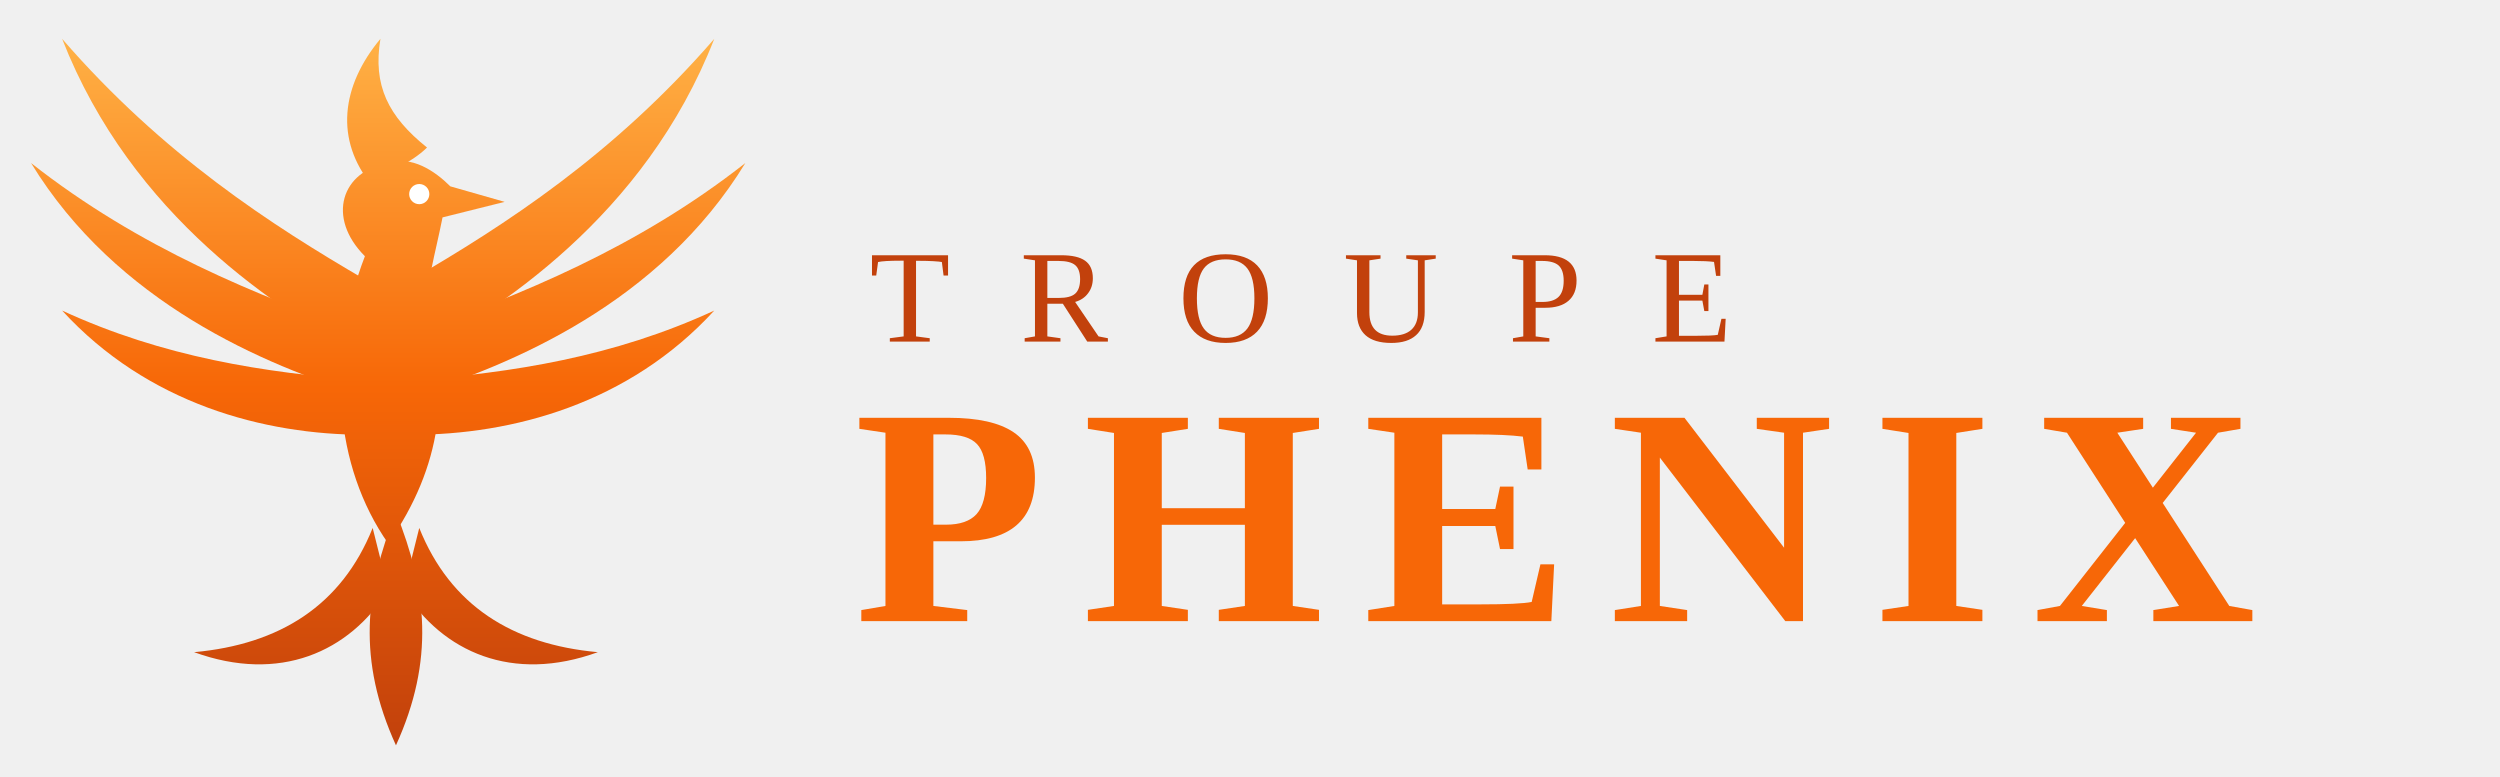
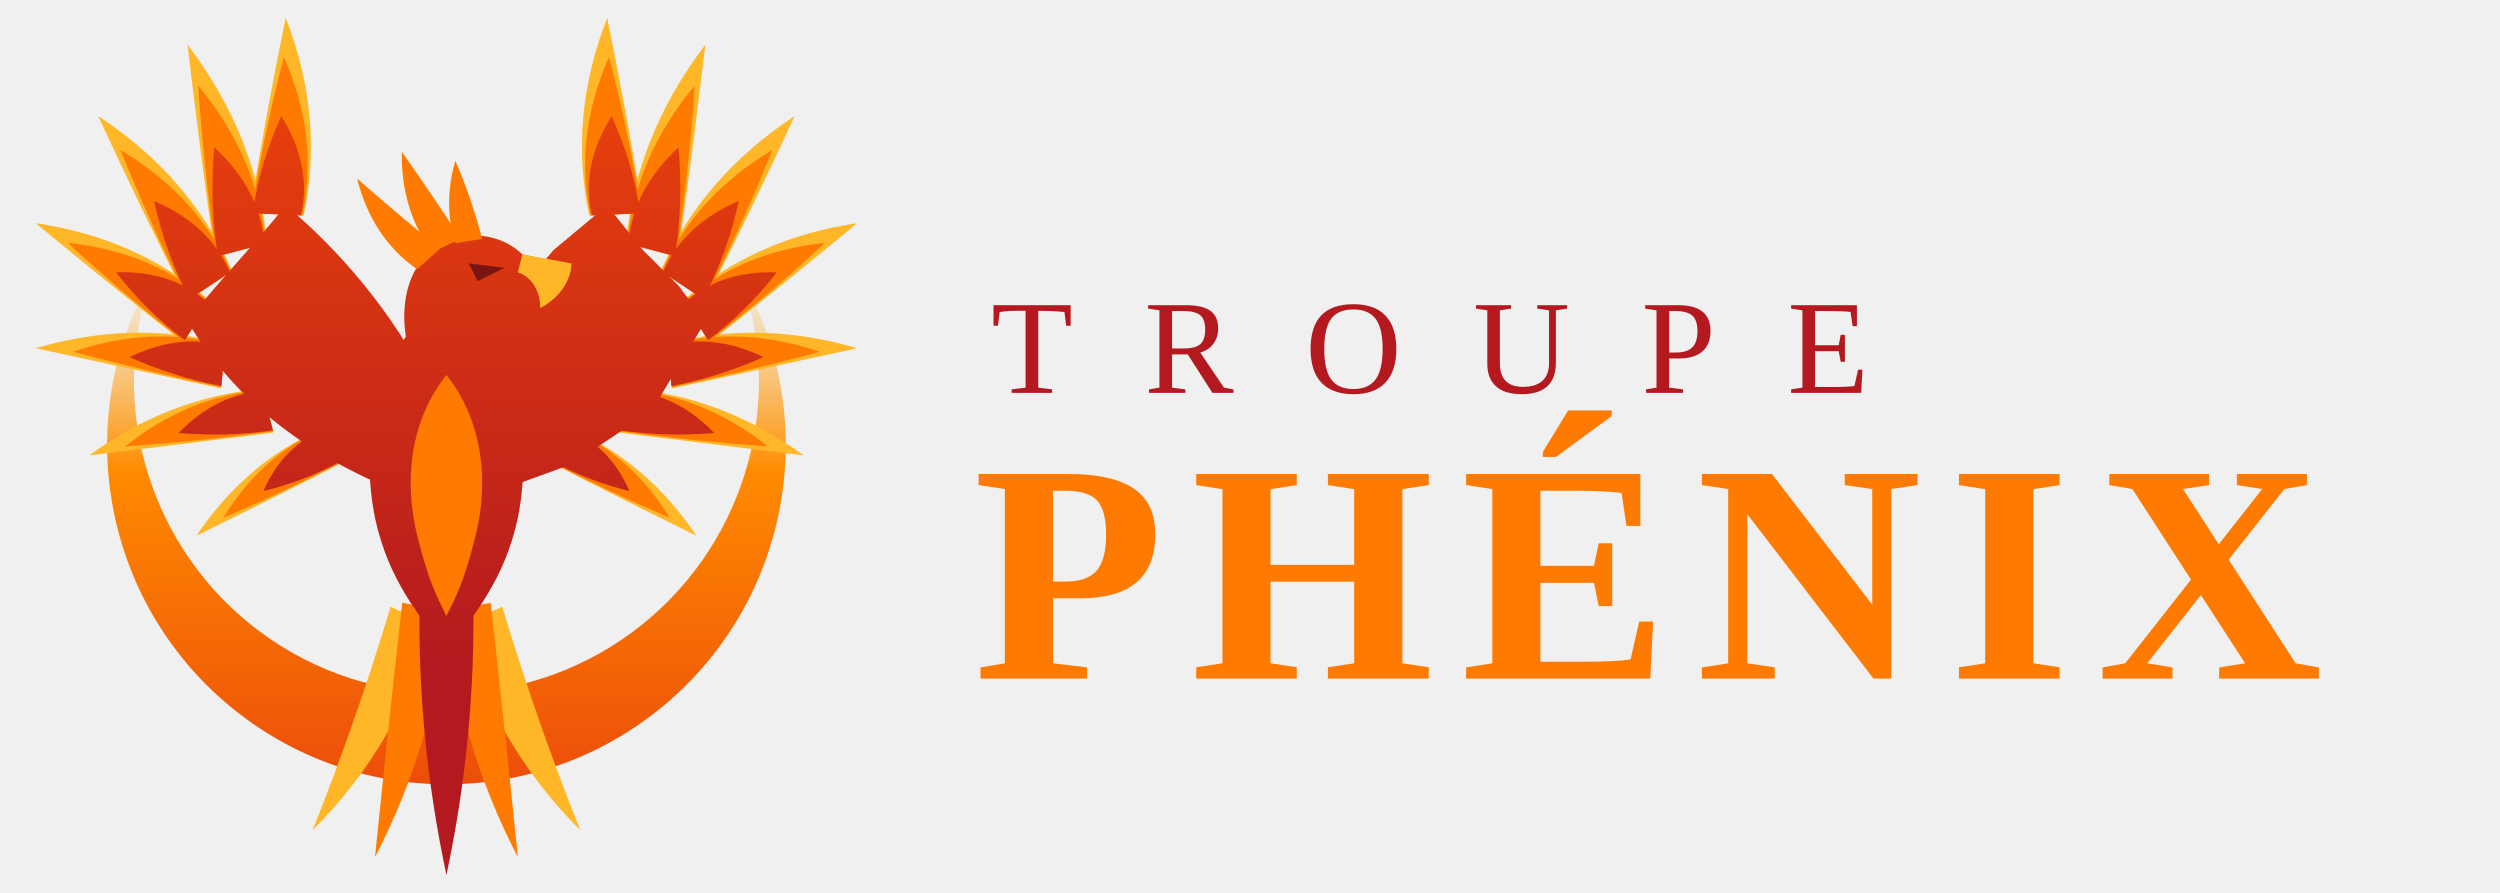
- <svg xmlns="http://www.w3.org/2000/svg" viewBox="0 0 322 100">
+ <svg xmlns="http://www.w3.org/2000/svg" viewBox="0 0 560 200">
  <defs>
-     <linearGradient id="fire" gradientUnits="userSpaceOnUse" x1="50" y1="96" x2="50" y2="4">
-       <stop offset="0" stop-color="#C2410C" />
-       <stop offset=".5" stop-color="#F76707" />
-       <stop offset="1" stop-color="#FFB347" />
+     <linearGradient id="red" gradientUnits="userSpaceOnUse" x1="0" y1="150" x2="0" y2="20">
+       <stop offset="0" stop-color="#B3191F" />
+       <stop offset="1" stop-color="#E8410C" />
+     </linearGradient>
+     <linearGradient id="ring" gradientUnits="userSpaceOnUse" x1="0" y1="60" x2="0" y2="190">
+       <stop offset="0" stop-color="#FFB627" stop-opacity="0" />
+       <stop offset=".35" stop-color="#FF8A00" />
+       <stop offset="1" stop-color="#E8410C" />
    </linearGradient>
  </defs>
-   <g fill="url(#fire)">
-     <g id="w">
-       <path d="M47 46 C36 40 17 28 8 5 C21 20 35 29 47 36 Z" />
-       <path d="M47 51 C34 47 15 39 4 21 C18 32 33 38 47 43 Z" />
-       <path d="M47 56 C34 56 19 52 8 40 C21 46 34 48 47 49 Z" />
-     </g>
-     <use href="#w" transform="matrix(-1 0 0 1 100 0)" />
-     <path d="M47 33 C42 28 44 22 50 21 C53 20 56 22 58 24 L65 26 L57 28 C56 33 55 36 55 40 C58 50 57 60 50 70 C43 60 42 46 47 33 Z" />
-     <path d="M48 24 C43 18 44 11 49 5 C48 11 50 15 55 19 C53 21 50 22 48 24 Z" />
-     <path d="M51 66 C47 76 46 85 51 96 C56 85 55 76 51 66 Z" />
-     <path d="M48 68 C44 78 36 83 25 84 C36 88 45 84 50 76 Z" />
-     <path d="M54 68 C58 78 66 83 77 84 C66 88 57 84 52 76 Z" />
-   </g>
-   <circle cx="54" cy="25" r="1.3" fill="#fff" />
-   <g font-family="Georgia, 'Times New Roman', serif" fill="#C2410C">
-     <text x="112" y="44" font-size="17" letter-spacing="9">TROUPE</text>
-     <text x="110" y="80" font-size="40" font-weight="700" letter-spacing="5" fill="#F76707">PHENIX</text>
+   <path d="M34 62 A76 76 0 1 0 166 62 A70 70 0 1 1 34 62Z" fill="url(#ring)" />
+   <path d="M87.5 135.9 Q79.8 161.5 70.0 186.0 Q89.8 166.1 96.5 140.1Z" fill="#FFB627" />
+   <path d="M103.5 140.1 Q110.2 166.1 130.0 186.0 Q120.2 161.5 112.5 135.9Z" fill="#FFB627" />
+   <path d="M90.1 135.0 Q86.9 163.5 84.0 192.0 Q97.7 165.6 99.9 137.0Z" fill="#FF7A00" />
+   <path d="M100.1 137.0 Q102.3 165.6 116.0 192.0 Q113.1 163.5 109.9 135.0Z" fill="#FF7A00" />
+   <path d="M94.0 134.0 Q93.4 165.0 100.0 196.0 Q106.6 165.0 106.0 134.0Z" fill="url(#red)" />
+   <path d="M68.0 48.3 Q72.7 26.4 64.0 4.0 Q59.5 25.8 56.0 47.7Z" fill="#FFB627" />
+   <path d="M 132.0 48.3 Q 127.3 26.4 136.0 4.0 Q 140.5 25.8 144.0 47.7 Z" fill="#FFB627" />
+   <path d="M59.8 54.5 Q57.6 30.5 42.0 10.0 Q44.8 33.8 48.2 57.5Z" fill="#FFB627" />
+   <path d="M 140.2 54.5 Q 142.4 30.5 158.0 10.0 Q 155.2 33.8 151.8 57.5 Z" fill="#FFB627" />
+   <path d="M52.0 60.7 Q42.7 39.6 22.0 26.0 Q31.6 46.9 42.0 67.3Z" fill="#FFB627" />
+   <path d="M 148.0 60.7 Q 157.3 39.6 178.0 26.0 Q 168.4 46.9 158.0 67.3 Z" fill="#FFB627" />
+   <path d="M46.9 67.3 Q30.7 53.3 8.0 50.0 Q24.4 63.6 41.1 76.7Z" fill="#FFB627" />
+   <path d="M 153.1 67.3 Q 169.3 53.3 192.0 50.0 Q 175.6 63.6 158.9 76.7 Z" fill="#FFB627" />
+   <path d="M50.5 77.0 Q29.8 71.6 8.0 78.0 Q28.8 82.5 49.5 87.0Z" fill="#FFB627" />
+   <path d="M 149.5 77.0 Q 170.2 71.6 192.0 78.0 Q 171.2 82.5 150.5 87.0 Z" fill="#FFB627" />
+   <path d="M58.8 87.1 Q38.0 88.9 20.0 102.0 Q40.6 99.5 61.2 96.9Z" fill="#FFB627" />
+   <path d="M 141.2 87.1 Q 162.0 88.9 180.0 102.0 Q 159.4 99.5 138.8 96.9 Z" fill="#FFB627" />
+   <path d="M71.5 96.3 Q54.9 103.8 44.0 120.0 Q60.3 112.0 76.5 103.7Z" fill="#FFB627" />
+   <path d="M 128.5 96.3 Q 145.1 103.8 156.0 120.0 Q 139.7 112.0 123.5 103.7 Z" fill="#FFB627" />
+   <path d="M67.7 48.3 Q71.5 30.8 63.6 12.8 Q59.0 30.2 56.3 47.7Z" fill="#FF7A00" />
+   <path d="M 132.3 48.3 Q 128.5 30.8 136.4 12.8 Q 141.0 30.2 143.7 47.7 Z" fill="#FF7A00" />
+   <path d="M59.5 54.6 Q57.8 35.3 44.4 19.2 Q45.7 38.5 48.5 57.4Z" fill="#FF7A00" />
+   <path d="M 140.5 54.6 Q 142.2 35.3 155.6 19.2 Q 154.3 38.5 151.5 57.4 Z" fill="#FF7A00" />
+   <path d="M51.8 60.9 Q44.4 44.0 27.0 33.6 Q33.9 50.8 42.2 67.1Z" fill="#FF7A00" />
+   <path d="M 148.2 60.9 Q 155.6 44.0 173.0 33.6 Q 166.1 50.8 157.8 67.1 Z" fill="#FF7A00" />
+   <path d="M46.7 67.5 Q33.8 56.3 15.2 54.4 Q27.8 66.1 41.3 76.5Z" fill="#FF7A00" />
+   <path d="M 153.3 67.5 Q 166.2 56.3 184.8 54.4 Q 172.2 66.1 158.7 76.5 Z" fill="#FF7A00" />
+   <path d="M50.5 77.3 Q33.9 72.8 16.4 78.8 Q32.9 83.2 49.5 86.7Z" fill="#FF7A00" />
+   <path d="M 149.5 77.3 Q 166.1 72.8 183.6 78.8 Q 167.1 83.2 150.5 86.7 Z" fill="#FF7A00" />
+   <path d="M58.8 87.4 Q42.2 88.7 28.0 100.0 Q44.7 98.8 61.2 96.6Z" fill="#FF7A00" />
+   <path d="M 141.2 87.4 Q 157.8 88.7 172.0 100.0 Q 155.3 98.8 138.8 96.6 Z" fill="#FF7A00" />
+   <path d="M71.6 96.4 Q58.3 102.4 50.0 116.0 Q63.5 110.2 76.4 103.6Z" fill="#FF7A00" />
+   <path d="M 128.4 96.4 Q 141.7 102.4 150.0 116.0 Q 136.5 110.2 123.6 103.6 Z" fill="#FF7A00" />
+   <path d="M67.4 48.2 Q70.0 37.3 63.0 26.0 Q58.1 36.8 56.6 47.8Z" fill="url(#red)" />
+   <path d="M 132.6 48.2 Q 130.0 37.3 137.0 26.0 Q 141.9 36.8 143.4 47.8 Z" fill="url(#red)" />
+   <path d="M59.2 54.6 Q58.4 42.6 48.0 33.0 Q46.9 45.6 48.8 57.4Z" fill="url(#red)" />
+   <path d="M 140.8 54.6 Q 141.6 42.6 152.0 33.0 Q 153.1 45.6 151.2 57.4 Z" fill="url(#red)" />
+   <path d="M51.5 61.0 Q47.0 50.4 34.5 45.0 Q37.1 56.9 42.5 67.0Z" fill="url(#red)" />
+   <path d="M 148.5 61.0 Q 153.0 50.4 165.5 45.0 Q 162.9 56.9 157.5 67.0 Z" fill="url(#red)" />
+   <path d="M46.6 67.8 Q38.6 60.6 26.0 61.0 Q32.9 69.9 41.4 76.2Z" fill="url(#red)" />
+   <path d="M 153.4 67.8 Q 161.4 60.6 174.0 61.0 Q 167.1 69.9 158.6 76.2 Z" fill="url(#red)" />
+   <path d="M50.4 77.5 Q40.1 74.6 29.0 80.0 Q39.2 84.5 49.6 86.5Z" fill="url(#red)" />
+   <path d="M 149.6 77.5 Q 159.9 74.6 171.0 80.0 Q 160.8 84.5 150.4 86.5 Z" fill="url(#red)" />
+   <path d="M58.9 87.6 Q48.4 88.3 40.0 97.0 Q50.9 97.9 61.1 96.4Z" fill="url(#red)" />
+   <path d="M 141.1 87.6 Q 151.6 88.3 160.0 97.0 Q 149.1 97.9 138.9 96.4 Z" fill="url(#red)" />
+   <path d="M71.8 96.6 Q63.3 100.2 59.0 110.0 Q68.3 107.7 76.2 103.4Z" fill="url(#red)" />
+   <path d="M 128.2 96.6 Q 136.7 100.2 141.0 110.0 Q 131.7 107.7 123.8 103.4 Z" fill="url(#red)" />
+   <path d="M96 86 C88 70 76 56 64 46 C56 56 48 64 42 72 C54 92 72 104 94 112Z" fill="url(#red)" />
+   <path d="M 104.0 86.0 112.0 70.0 124.0 56.0 136.0 46.0 144.0 56.0 152.0 64.0 158.0 72.0 146.0 92.0 128.0 104.0 106.0 112.0 Z" fill="url(#red)" />
+   <path d="M100 66 C114 76 120 96 116 116 C113 130 106 138 100 146 C94 138 87 130 84 116 C80 96 86 76 100 66Z" fill="url(#red)" />
+   <path d="M100 84 C108 94 110 108 106 122 C104 130 102 134 100 138 C98 134 96 130 94 122 C90 108 92 94 100 84Z" fill="#FF7A00" />
+   <path d="M91 76 C89 64 94 55 103 53 C109 52 114 54 117 57 L127 59 C125 64 121 66 116 66 C113 70 110 74 109 80 C103 81 96 80 91 76Z" fill="url(#red)" />
+   <path d="M117 57 L128 59 C128 63 125 67 121 69 C121 65 119 62 116 61Z" fill="#FFB627" />
+   <path d="M98.6 55.7 Q89.1 48.0 80.0 40.0 Q83.3 53.2 93.4 60.3Z" fill="#FF7A00" />
+   <path d="M103.2 53.5 Q96.8 43.6 90.0 34.0 Q89.8 47.0 96.8 56.5Z" fill="#FF7A00" />
+   <path d="M108.0 53.5 Q105.7 44.6 102.0 36.0 Q99.2 45.7 102.0 54.5Z" fill="#FF7A00" />
+   <path d="M105 59 L113 60 L107 63Z" fill="#7A1410" />
+   <g font-family="Georgia, 'Times New Roman', serif">
+     <text x="222" y="88" font-size="30" letter-spacing="16" fill="#B3191F">TROUPE</text>
+     <text x="218" y="152" font-size="70" font-weight="700" letter-spacing="6" fill="#FF7A00">PHÉNIX</text>
  </g>
</svg>
